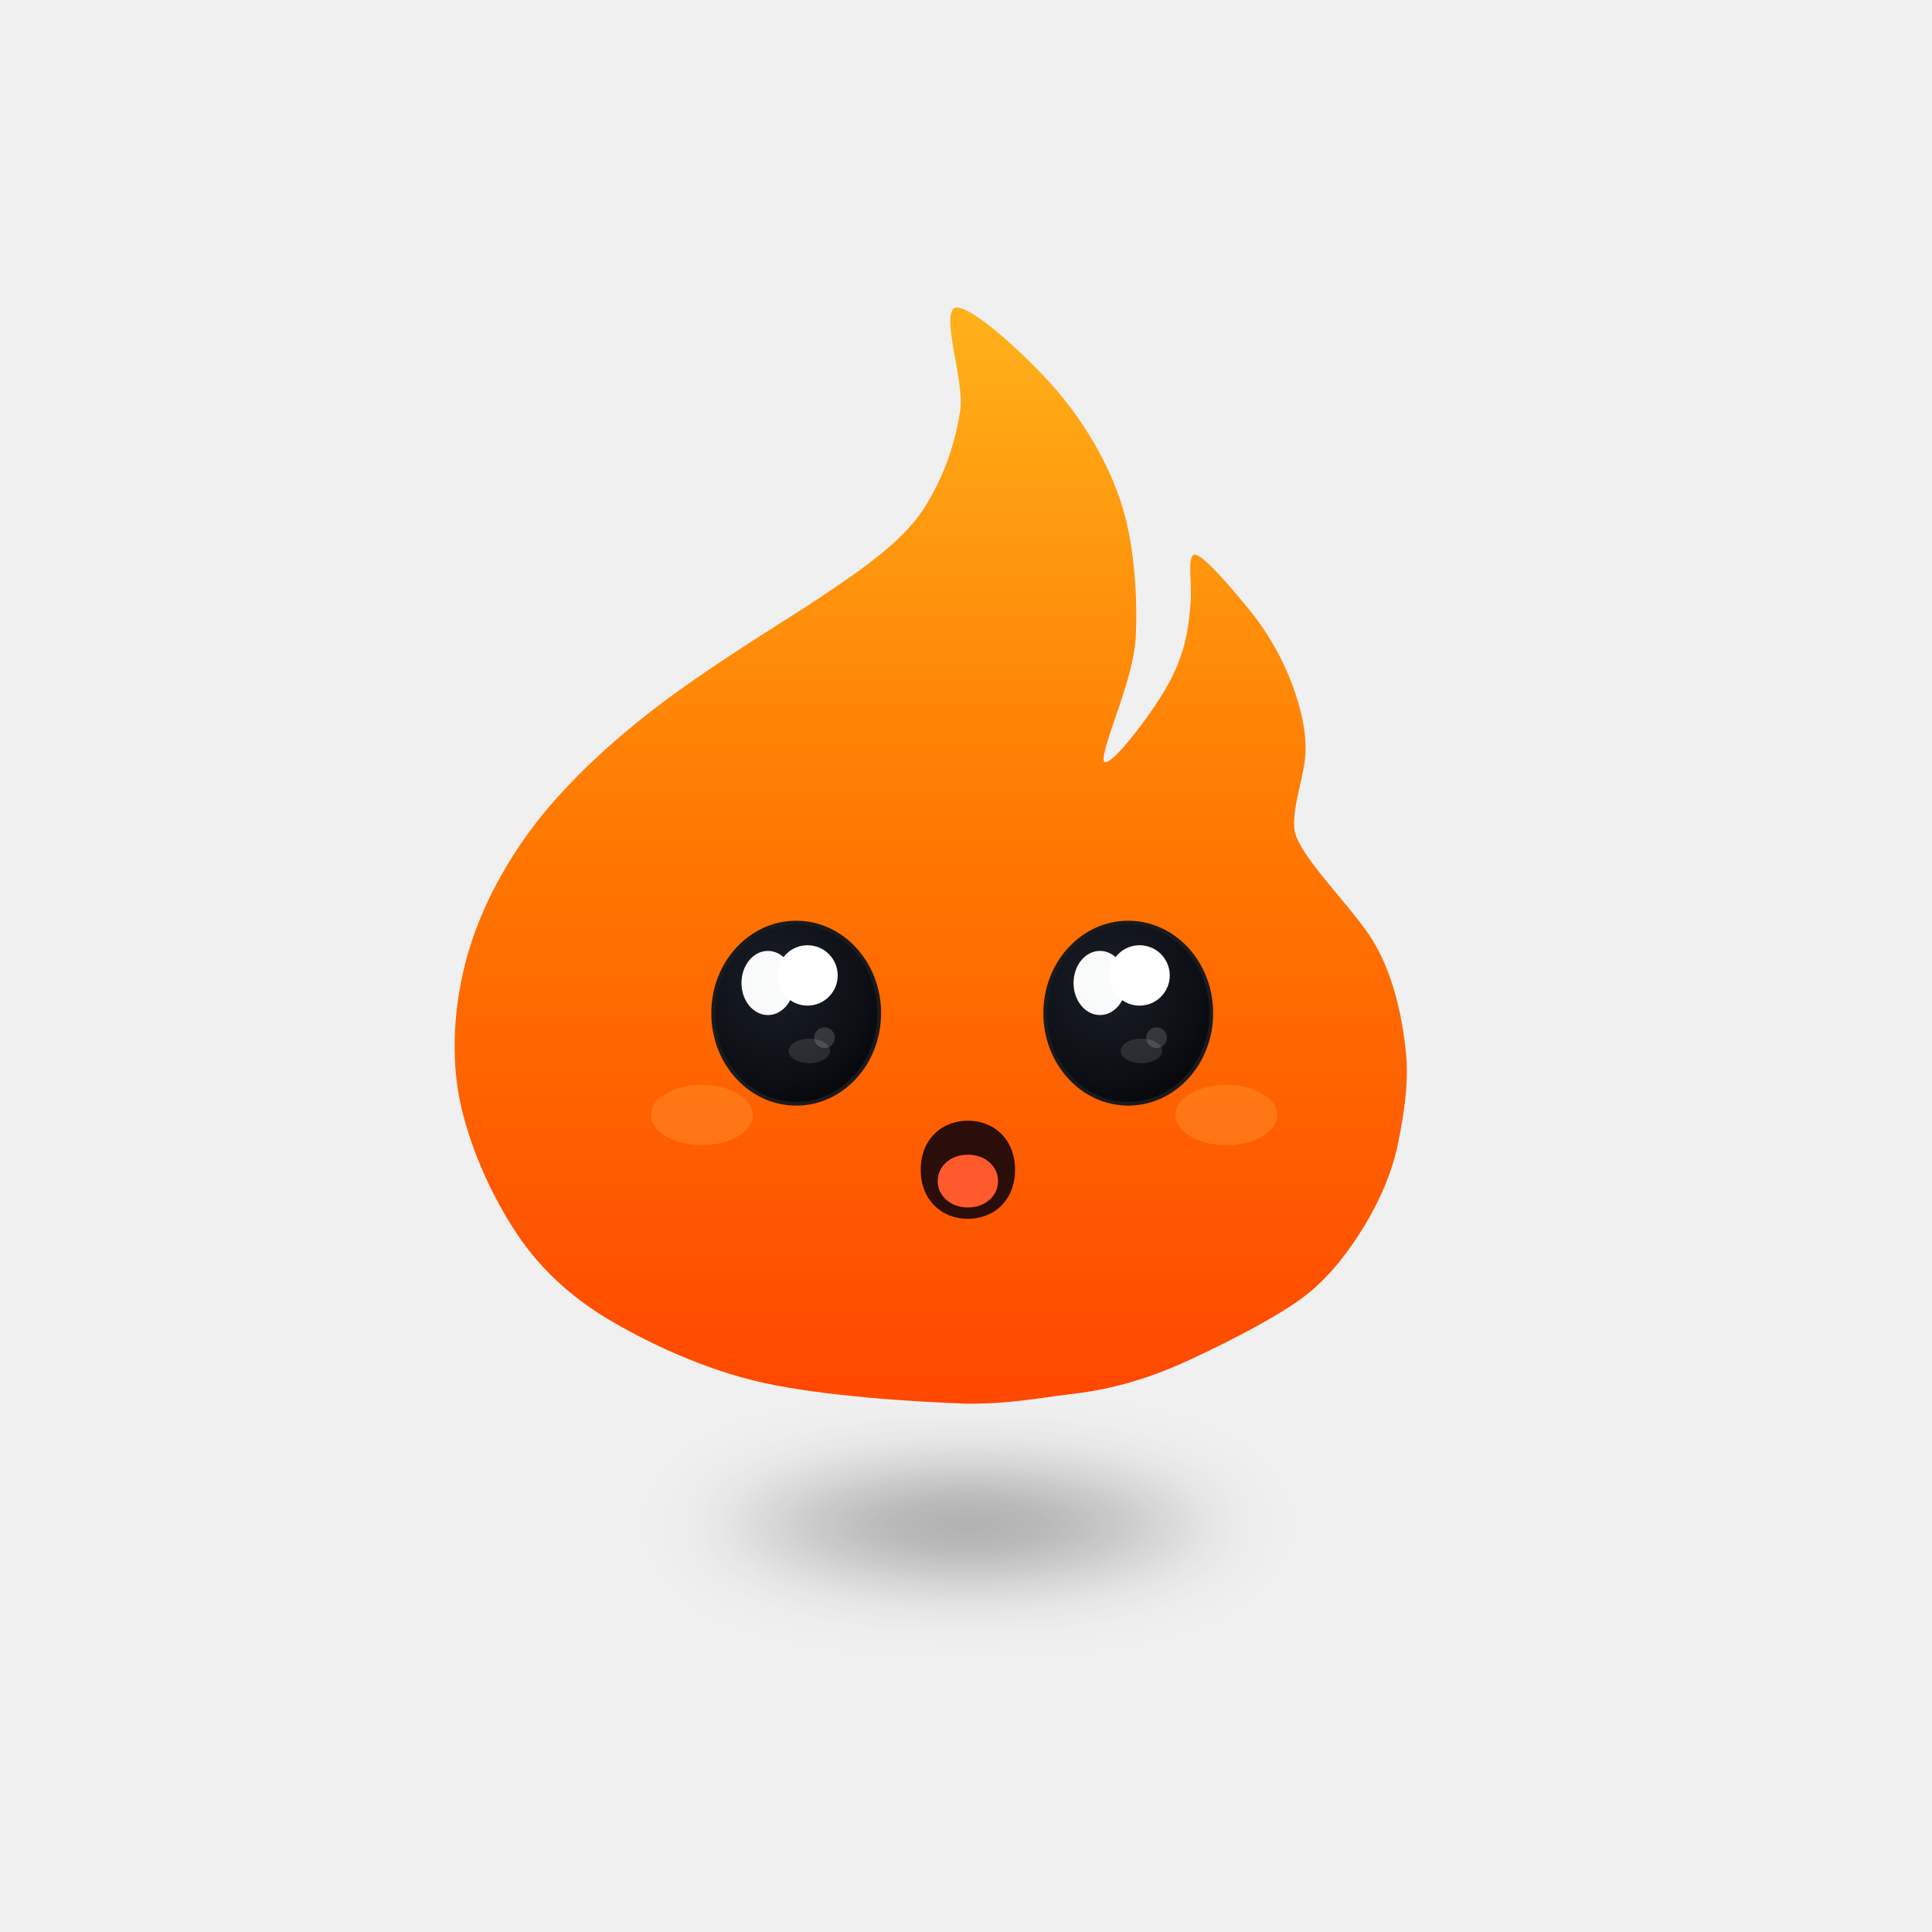
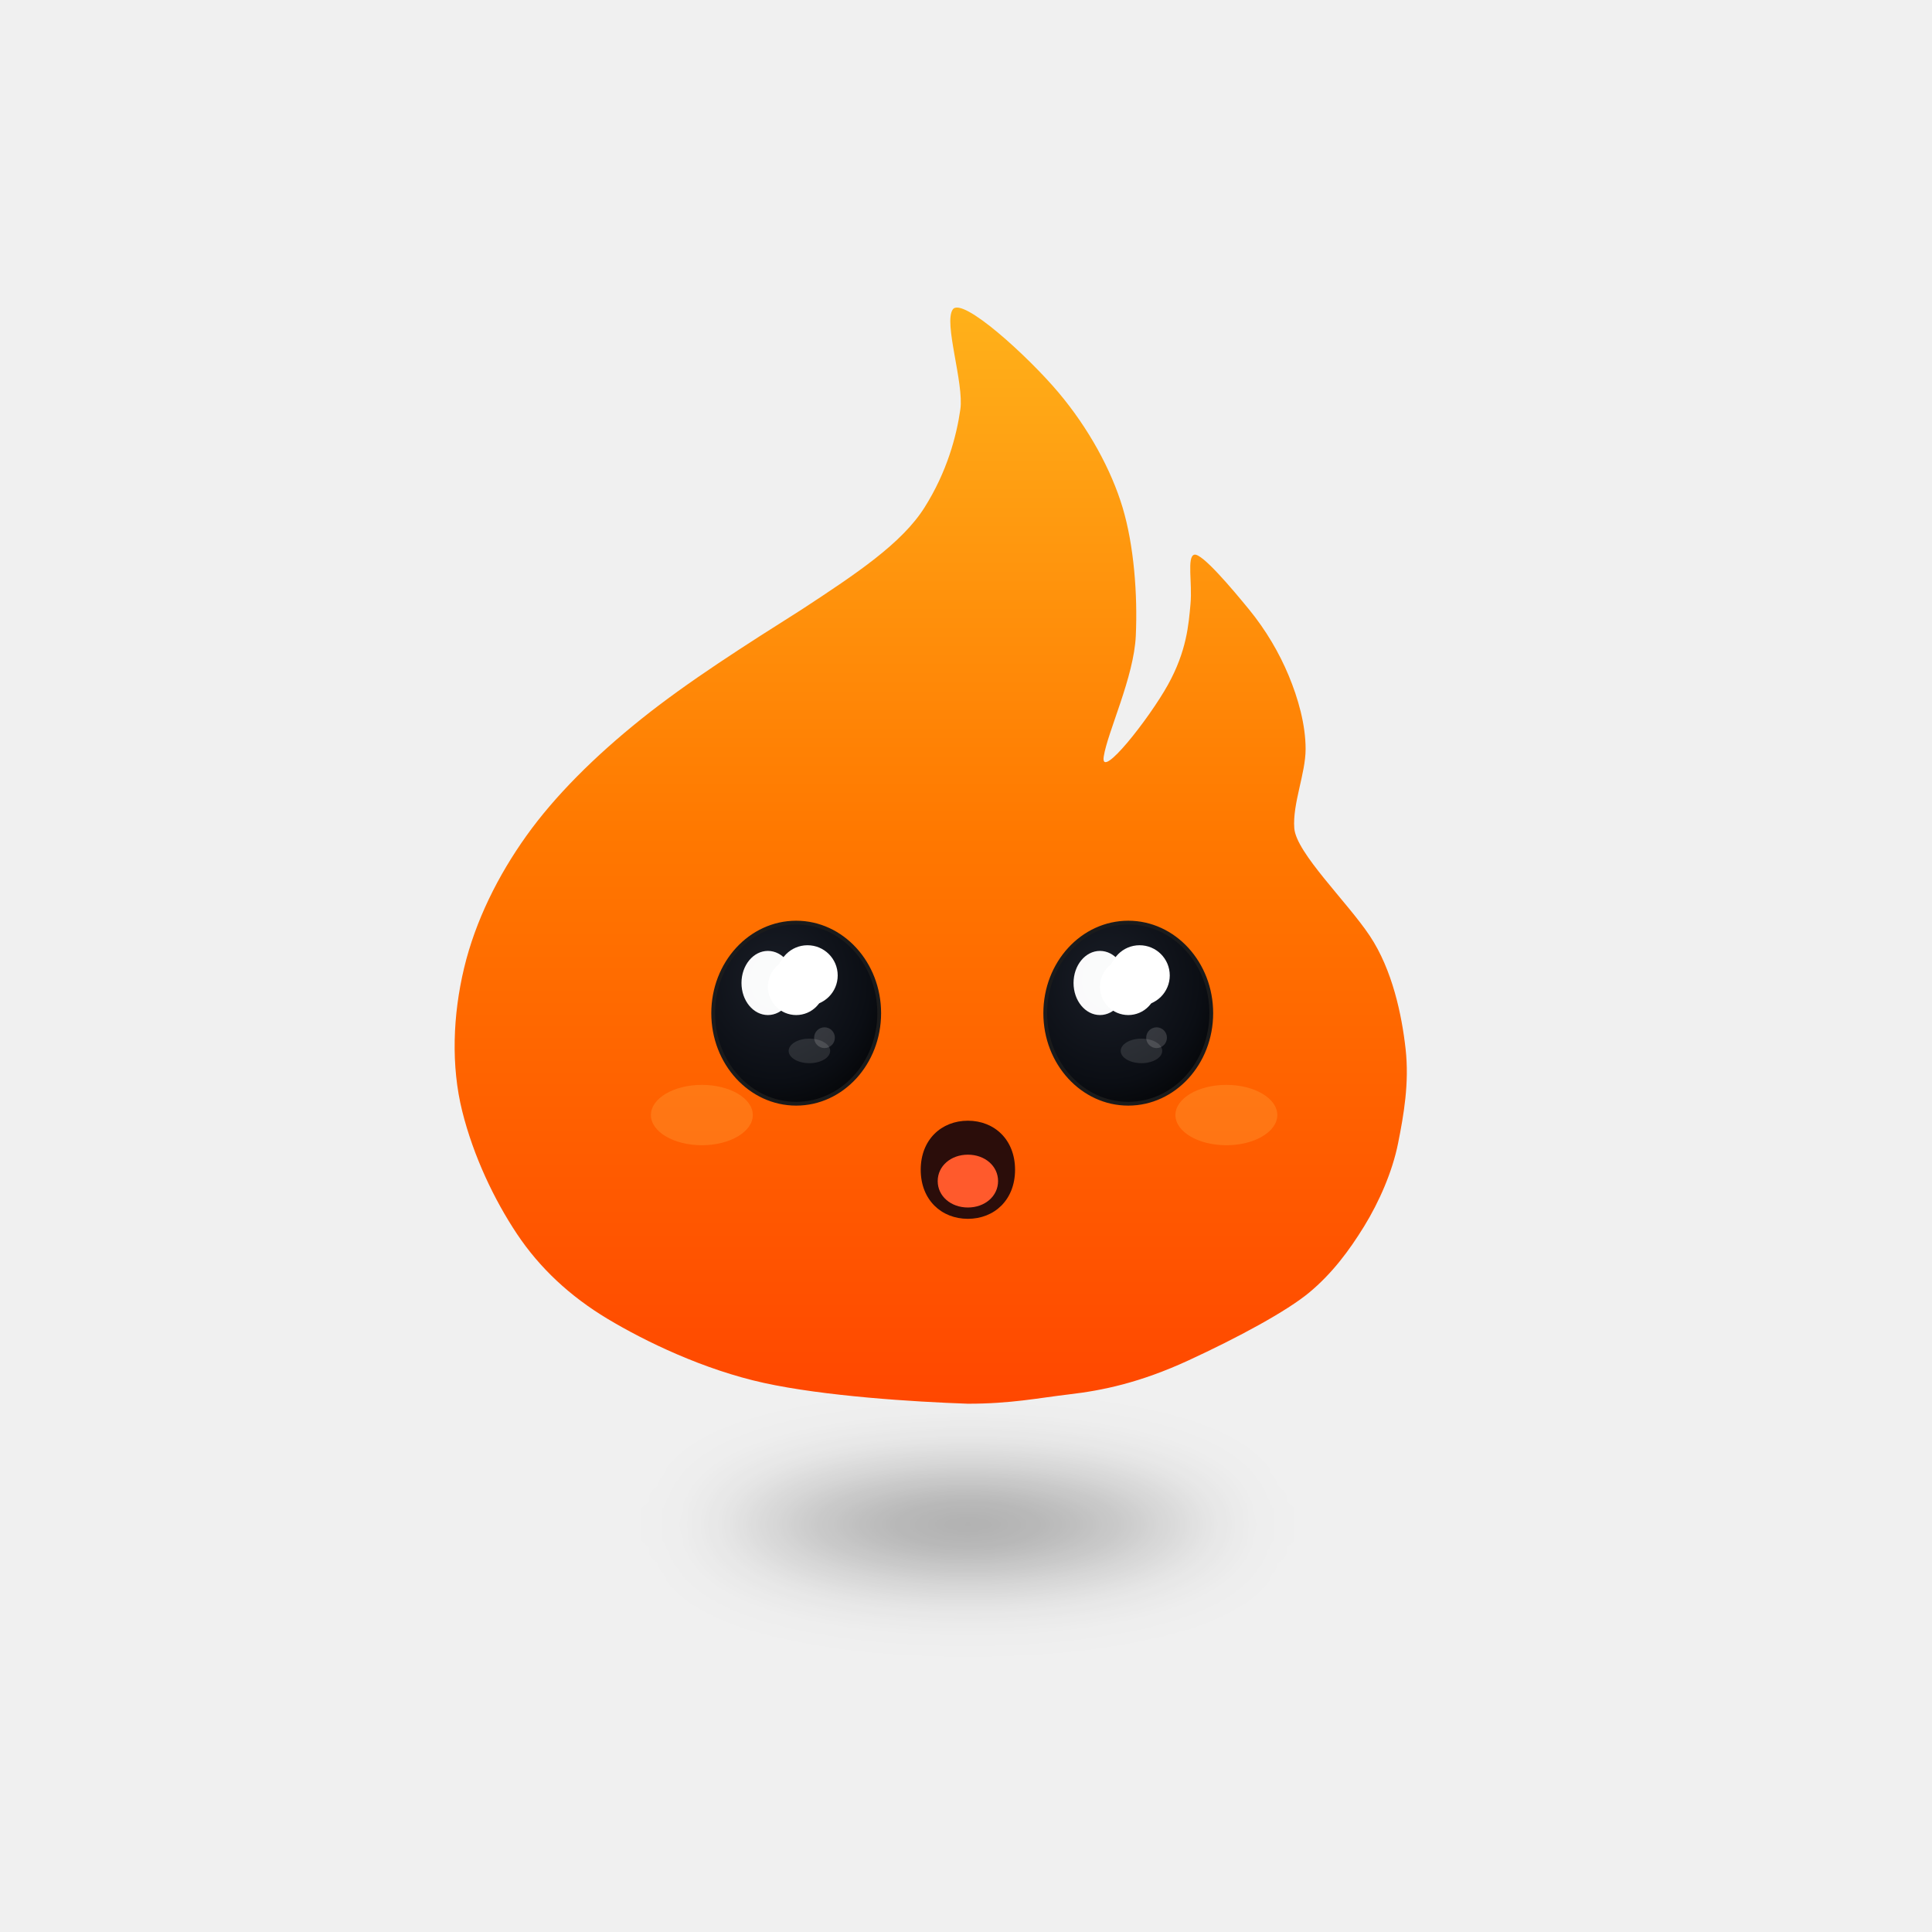
<svg xmlns="http://www.w3.org/2000/svg" viewBox="0 0 1024 1024" width="1024" height="1024" role="img" aria-label="Flame mascot">
  <defs>
    <linearGradient id="flameGrad" x1="512" y1="164" x2="512" y2="744" gradientUnits="userSpaceOnUse">
      <stop offset="0%" stop-color="#FFB11A" />
      <stop offset="48%" stop-color="#FF7800" />
      <stop offset="100%" stop-color="#FF4700" />
    </linearGradient>
    <radialGradient id="eyeGrad" cx="38%" cy="32%" r="75%">
      <stop offset="0%" stop-color="#1A1E27" />
      <stop offset="75%" stop-color="#0B0E14" />
      <stop offset="100%" stop-color="#050608" />
    </radialGradient>
    <radialGradient id="shadowGrad" cx="50%" cy="50%" r="50%">
      <stop offset="0%" stop-color="#000000" stop-opacity="0.48" />
      <stop offset="55%" stop-color="#000000" stop-opacity="0.28" />
      <stop offset="100%" stop-color="#000000" stop-opacity="0" />
    </radialGradient>
    <filter id="shadowBlur" x="-40%" y="-120%" width="180%" height="300%">
      <feGaussianBlur stdDeviation="18" />
    </filter>
  </defs>
-   <g id="ground-shadow">
-     <ellipse cx="513" cy="808" rx="152" ry="38" fill="url(#shadowGrad)" filter="url(#shadowBlur)" opacity="0.78">
-       <animate attributeName="rx" values="152;164;112;152;146;152" keyTimes="0;0.12;0.42;0.72;0.86;1" calcMode="spline" keySplines="0.25 0.8 0.3 1; 0.22 0.9 0.3 1; 0.2 0 0.2 1; 0.2 0.7 0.2 1; 0.2 0.7 0.2 1" dur="1.15s" begin="0s" repeatCount="1" fill="freeze" />
-       <animate attributeName="ry" values="38;42;26;38;36;38" keyTimes="0;0.12;0.42;0.72;0.86;1" calcMode="spline" keySplines="0.25 0.8 0.3 1; 0.22 0.9 0.3 1; 0.2 0 0.2 1; 0.2 0.7 0.2 1; 0.2 0.7 0.2 1" dur="1.15s" begin="0s" repeatCount="1" fill="freeze" />
-       <animate attributeName="opacity" values="0.78;0.88;0.36;0.78;0.7;0.78" keyTimes="0;0.12;0.42;0.72;0.86;1" calcMode="spline" keySplines="0.25 0.8 0.3 1; 0.22 0.9 0.3 1; 0.2 0 0.2 1; 0.2 0.7 0.2 1; 0.2 0.7 0.2 1" dur="1.15s" begin="0s" repeatCount="1" fill="freeze" />
-     </ellipse>
+   <g id="ground-shadow-spawn">
+     <animate attributeName="opacity" values="0;0;1" keyTimes="0;0.34;1" dur="1.65s" begin="0s" repeatCount="1" fill="freeze" />
+     <g id="ground-shadow">
+       <ellipse cx="513" cy="808" rx="152" ry="38" fill="url(#shadowGrad)" filter="url(#shadowBlur)" opacity="0.78">
+         <animate attributeName="rx" values="152;164;112;152;146;152;152" keyTimes="0;0.023;0.081;0.138;0.165;0.192;1" calcMode="spline" keySplines="0.25 0.8 0.3 1; 0.22 0.9 0.3 1; 0.2 0 0.2 1; 0.2 0.7 0.2 1; 0.2 0.7 0.2 1; 0 0 1 1" dur="6s" begin="1.65s" repeatCount="indefinite" />
+         <animate attributeName="ry" values="38;42;26;38;36;38;38" keyTimes="0;0.023;0.081;0.138;0.165;0.192;1" calcMode="spline" keySplines="0.25 0.8 0.3 1; 0.22 0.9 0.3 1; 0.2 0 0.2 1; 0.2 0.7 0.2 1; 0.2 0.7 0.2 1; 0 0 1 1" dur="6s" begin="1.65s" repeatCount="indefinite" />
+         <animate attributeName="opacity" values="0.78;0.88;0.36;0.78;0.7;0.78;0.78" keyTimes="0;0.023;0.081;0.138;0.165;0.192;1" calcMode="spline" keySplines="0.25 0.8 0.3 1; 0.22 0.9 0.3 1; 0.2 0 0.2 1; 0.2 0.7 0.2 1; 0.2 0.7 0.2 1; 0 0 1 1" dur="6s" begin="1.65s" repeatCount="indefinite" />
+       </ellipse>
+     </g>
  </g>
-   <g id="flame-body-motion">
-     <animateTransform attributeName="transform" type="translate" values="0 0; 0 10; 0 -44; 0 4; 0 -8; 0 0" keyTimes="0;0.12;0.42;0.72;0.86;1" calcMode="spline" keySplines="0.25 0.8 0.3 1; 0.22 0.9 0.3 1; 0.2 0 0.2 1; 0.2 0.7 0.2 1; 0.2 0.7 0.2 1" dur="1.15s" begin="0s" repeatCount="1" fill="freeze" />
-     <g transform="translate(513 470)">
-       <g id="flame-body-squish">
-         <animateTransform attributeName="transform" type="scale" values="1 1; 1.04 0.94; 0.96 1.06; 1.02 0.98; 0.99 1.01; 1 1" keyTimes="0;0.12;0.42;0.72;0.86;1" calcMode="spline" keySplines="0.25 0.8 0.3 1; 0.22 0.9 0.3 1; 0.2 0 0.2 1; 0.2 0.7 0.2 1; 0.2 0.7 0.2 1" dur="1.15s" begin="0s" repeatCount="1" fill="freeze" />
-         <g transform="translate(-513 -470)">
-           <path fill="url(#flameGrad)" shape-rendering="geometricPrecision" d="M 513 744           C 484 743, 437 740, 405 733           C 373 726, 342 711, 322 699           C 302 687, 286 672, 274 654           C 262 636, 251 613, 245 589           C 239 565, 240 538, 246 513           C 252 488, 264 464, 279 443           C 294 422, 315 401, 340 381           C 365 361, 395 342, 425 323           C 454 304, 478 288, 490 269           C 502 250, 507 231, 509 217           C 511 203, 500 171, 505 164           C 510 157, 545 189, 561 208           C 577 227, 589 249, 595 269           C 601 289, 603 315, 602 337           C 601 359, 587 388, 585 401           C 583 414, 609 381, 619 363           C 629 345, 630 331, 631 320           C 632 309, 629 295, 633 294           C 637 293, 653 312, 662 323           C 671 334, 678 346, 683 358           C 688 370, 692 384, 692 397           C 692 410, 685 426, 686 439           C 687 452, 714 478, 726 496           C 738 514, 743 538, 745 556           C 747 574, 744 591, 741 606           C 738 621, 731 637, 723 650           C 715 663, 706 675, 694 685           C 682 695, 656 709, 630 721           C 604 733, 584 737, 567 739           C 550 741, 536 744, 513 744 Z" />
-           <g id="face">
-             <g id="eyes">
-               <g id="eye-left">
-                 <animateTransform attributeName="transform" type="translate" dur="8s" begin="0.35s" repeatCount="indefinite" keyTimes="0;0.16;0.24;0.30;0.35;1" values="0 0;0 0;0 -2;0 -2;0 0;0 0" />
-                 <ellipse cx="422" cy="537" rx="44" ry="48" fill="url(#eyeGrad)" stroke="#1B1B1B" stroke-width="2">
-                   <animate attributeName="ry" dur="8s" repeatCount="indefinite" keyTimes="0;0.20;0.22;0.24;0.26;0.28;0.68;0.70;0.72;0.74;0.76;1" values="48;48;28;7;5;48;48;28;7;5;48;48" />
-                 </ellipse>
-                 <circle cx="428" cy="517" r="16" fill="#FFFFFF" opacity="1">
-                   <animate attributeName="opacity" dur="8s" repeatCount="indefinite" keyTimes="0;0.20;0.22;0.24;0.26;0.28;0.68;0.70;0.72;0.74;0.76;1" values="1;1;0.6;0;0;1;1;0.6;0;0;1;1" />
-                   <animate attributeName="r" values="16;16.6;16" dur="2.6s" repeatCount="indefinite" />
-                 </circle>
-                 <ellipse cx="407" cy="521" rx="14" ry="17" fill="#FFFFFF" opacity="0.98">
-                   <animate attributeName="opacity" dur="8s" repeatCount="indefinite" keyTimes="0;0.20;0.22;0.24;0.26;0.28;0.68;0.70;0.72;0.74;0.76;1" values="0.98;0.98;0.6;0;0;0.98;0.98;0.6;0;0;0.98;0.98" />
-                   <animate attributeName="ry" values="17;18.2;16.8;17.4;17" dur="2.6s" repeatCount="indefinite" />
-                   <animate attributeName="cy" values="521;520;521.5;521;521" dur="2.6s" repeatCount="indefinite" />
-                 </ellipse>
-                 <ellipse cx="418" cy="515" rx="6" ry="7.5" fill="#FFFFFF" opacity="0.92">
-                   <animate attributeName="opacity" dur="8s" repeatCount="indefinite" keyTimes="0;0.20;0.22;0.24;0.26;0.28;0.68;0.70;0.72;0.74;0.76;1" values="0.92;0.92;0.55;0;0;0.92;0.92;0.55;0;0;0.92;0.92" />
-                   <animate attributeName="rx" values="6;6.8;5.8;6.2;6" dur="2.1s" repeatCount="indefinite" />
-                   <animate attributeName="ry" values="7.5;8.1;7.1;7.6;7.5" dur="2.1s" repeatCount="indefinite" />
-                 </ellipse>
-                 <circle cx="437" cy="550" r="5.5" fill="#FFFFFF" opacity="0.16">
-                   <animate attributeName="opacity" dur="8s" repeatCount="indefinite" keyTimes="0;0.20;0.22;0.24;0.26;0.28;0.68;0.70;0.72;0.74;0.76;1" values="0.16;0.16;0.10;0;0;0.16;0.16;0.10;0;0;0.16;0.16" />
-                   <animate attributeName="r" values="4.6;6.2;5;5.7;4.6" dur="1.9s" repeatCount="indefinite" />
-                 </circle>
-                 <ellipse cx="429" cy="557" rx="11" ry="6.5" fill="#FFFFFF" opacity="0.12">
-                   <animate attributeName="opacity" dur="8s" repeatCount="indefinite" keyTimes="0;0.20;0.22;0.24;0.26;0.28;0.68;0.70;0.72;0.74;0.76;1" values="0.12;0.12;0.07;0;0;0.12;0.12;0.07;0;0;0.12;0.12" />
-                   <animate attributeName="rx" values="10;12.2;10.4;11.2;10" dur="2.3s" repeatCount="indefinite" />
-                 </ellipse>
+   <g id="flame-spawn-motion">
+     <animateTransform attributeName="transform" type="translate" values="0 780;0 780;0 -190;0 32;0 -10;0 0" keyTimes="0;0.16;0.46;0.72;0.86;1" calcMode="spline" keySplines="0 0 1 1; 0.18 0.92 0.24 1; 0.25 0 0.55 1; 0.2 0.75 0.25 1; 0.2 0.7 0.2 1" dur="1.65s" begin="0s" repeatCount="1" fill="freeze" />
+     <g transform="translate(513 744)">
+       <g id="flame-spawn-squish">
+         <animateTransform attributeName="transform" type="scale" values="1 1;1.24 0.72;0.82 1.28;0.9 1.12;1.08 0.86;1 1" keyTimes="0;0.16;0.46;0.72;0.86;1" calcMode="spline" keySplines="0 0 1 1; 0.18 0.92 0.24 1; 0.25 0 0.55 1; 0.2 0.75 0.25 1; 0.2 0.7 0.2 1" dur="1.65s" begin="0s" repeatCount="1" fill="freeze" />
+         <g transform="translate(-513 -744)">
+           <g id="flame-body-motion">
+             <animateTransform attributeName="transform" type="translate" values="0 0; 0 10; 0 -44; 0 4; 0 -8; 0 0; 0 0" keyTimes="0;0.023;0.081;0.138;0.165;0.192;1" calcMode="spline" keySplines="0.25 0.8 0.3 1; 0.22 0.9 0.3 1; 0.2 0 0.2 1; 0.2 0.7 0.2 1; 0.2 0.7 0.2 1; 0 0 1 1" dur="6s" begin="1.65s" repeatCount="indefinite" />
+             <g transform="translate(513 470)">
+               <g id="flame-body-squish">
+                 <animateTransform attributeName="transform" type="scale" values="1 1; 1.04 0.94; 0.96 1.06; 1.02 0.98; 0.99 1.01; 1 1; 1 1" keyTimes="0;0.023;0.081;0.138;0.165;0.192;1" calcMode="spline" keySplines="0.25 0.8 0.3 1; 0.22 0.9 0.3 1; 0.2 0 0.2 1; 0.2 0.7 0.2 1; 0.2 0.7 0.2 1; 0 0 1 1" dur="6s" begin="1.65s" repeatCount="indefinite" />
+                 <g transform="translate(-513 -470)">
+                   <path fill="url(#flameGrad)" shape-rendering="geometricPrecision" d="M 513 744           C 484 743, 437 740, 405 733           C 373 726, 342 711, 322 699           C 302 687, 286 672, 274 654           C 262 636, 251 613, 245 589           C 239 565, 240 538, 246 513           C 252 488, 264 464, 279 443           C 294 422, 315 401, 340 381           C 365 361, 395 342, 425 323           C 454 304, 478 288, 490 269           C 502 250, 507 231, 509 217           C 511 203, 500 171, 505 164           C 510 157, 545 189, 561 208           C 577 227, 589 249, 595 269           C 601 289, 603 315, 602 337           C 601 359, 587 388, 585 401           C 583 414, 609 381, 619 363           C 629 345, 630 331, 631 320           C 632 309, 629 295, 633 294           C 637 293, 653 312, 662 323           C 671 334, 678 346, 683 358           C 688 370, 692 384, 692 397           C 692 410, 685 426, 686 439           C 687 452, 714 478, 726 496           C 738 514, 743 538, 745 556           C 747 574, 744 591, 741 606           C 738 621, 731 637, 723 650           C 715 663, 706 675, 694 685           C 682 695, 656 709, 630 721           C 604 733, 584 737, 567 739           C 550 741, 536 744, 513 744 Z" />
+                   <g id="face">
+                     <g id="eyes">
+                       <g id="eye-left">
+                         <animateTransform attributeName="transform" type="translate" dur="12s" begin="0s" repeatCount="indefinite" keyTimes="0;0.14;0.28;0.44;0.50;1" values="0 0;0 0;0 -2;0 -2;0 0;0 0" />
+                         <ellipse cx="422" cy="537" rx="44" ry="48" fill="url(#eyeGrad)" stroke="#1B1B1B" stroke-width="2">
+                           <animate attributeName="ry" dur="12s" repeatCount="indefinite" keyTimes="0;0.20;0.22;0.24;0.26;0.28;0.48;0.49;0.50;0.51;0.52;0.78;0.80;0.82;0.84;0.86;1" values="48;48;28;7;5;48;48;28;7;5;48;48;28;7;5;48;48" />
+                         </ellipse>
+                         <g id="eye-left-shine">
+                           <animate attributeName="opacity" dur="12s" repeatCount="indefinite" keyTimes="0;0.50;0.52;1" values="1;1;0;0" />
+                           <circle cx="428" cy="517" r="16" fill="#FFFFFF" opacity="1">
+                             <animate attributeName="opacity" dur="12s" repeatCount="indefinite" keyTimes="0;0.20;0.22;0.24;0.26;0.28;0.68;0.70;0.72;0.74;0.76;1" values="1;1;0.6;0;0;1;1;0.6;0;0;1;1" />
+                             <animate attributeName="r" values="16;16.6;16" dur="2.6s" repeatCount="indefinite" />
+                           </circle>
+                           <ellipse cx="407" cy="521" rx="14" ry="17" fill="#FFFFFF" opacity="0.98">
+                             <animate attributeName="opacity" dur="12s" repeatCount="indefinite" keyTimes="0;0.20;0.22;0.24;0.26;0.28;0.68;0.70;0.72;0.74;0.76;1" values="0.98;0.98;0.6;0;0;0.98;0.98;0.6;0;0;0.98;0.98" />
+                             <animate attributeName="ry" values="17;18.2;16.8;17.4;17" dur="2.6s" repeatCount="indefinite" />
+                             <animate attributeName="cy" values="521;520;521.5;521;521" dur="2.6s" repeatCount="indefinite" />
+                           </ellipse>
+                           <ellipse cx="418" cy="515" rx="6" ry="7.5" fill="#FFFFFF" opacity="0.92">
+                             <animate attributeName="opacity" dur="12s" repeatCount="indefinite" keyTimes="0;0.20;0.22;0.24;0.26;0.28;0.68;0.70;0.72;0.74;0.76;1" values="0.92;0.92;0.55;0;0;0.92;0.92;0.55;0;0;0.92;0.92" />
+                             <animate attributeName="rx" values="6;6.8;5.8;6.2;6" dur="2.1s" repeatCount="indefinite" />
+                             <animate attributeName="ry" values="7.5;8.1;7.1;7.6;7.5" dur="2.1s" repeatCount="indefinite" />
+                           </ellipse>
+                           <circle cx="437" cy="550" r="5.5" fill="#FFFFFF" opacity="0.16">
+                             <animate attributeName="opacity" dur="12s" repeatCount="indefinite" keyTimes="0;0.20;0.22;0.24;0.26;0.28;0.68;0.70;0.72;0.74;0.76;1" values="0.16;0.16;0.10;0;0;0.16;0.16;0.10;0;0;0.16;0.16" />
+                             <animate attributeName="r" values="4.6;6.2;5;5.7;4.6" dur="1.9s" repeatCount="indefinite" />
+                           </circle>
+                           <ellipse cx="429" cy="557" rx="11" ry="6.5" fill="#FFFFFF" opacity="0.12">
+                             <animate attributeName="opacity" dur="12s" repeatCount="indefinite" keyTimes="0;0.20;0.22;0.24;0.26;0.28;0.68;0.70;0.72;0.74;0.76;1" values="0.12;0.12;0.07;0;0;0.12;0.12;0.07;0;0;0.12;0.12" />
+                             <animate attributeName="rx" values="10;12.2;10.4;11.2;10" dur="2.3s" repeatCount="indefinite" />
+                           </ellipse>
+                           <g id="eye-left-sparkle" opacity="0">
+                             <path d="M 428 510 L 428 524" stroke="#FFFFFF" stroke-width="2" stroke-linecap="round" />
+                             <path d="M 421 517 L 435 517" stroke="#FFFFFF" stroke-width="2" stroke-linecap="round" />
+                             <animate attributeName="opacity" dur="12s" repeatCount="indefinite" keyTimes="0;0.38;0.42;0.47;0.50;1" values="0;0;0.85;1;0;0" />
+                           </g>
+                         </g>
+                         <g id="eye-left-look">
+                           <animate attributeName="opacity" dur="12s" repeatCount="indefinite" keyTimes="0;0.50;0.52;1" values="0;0;1;1" />
+                           <animateTransform attributeName="transform" type="translate" dur="12s" begin="0s" repeatCount="indefinite" keyTimes="0;0.50;0.58;0.66;0.72;0.80;0.88;1" values="0 0;0 0;-10 0;-10 0;10 0;10 0;0 0;0 0" calcMode="spline" keySplines="0 0 1 1; 0.2 0.9 0.25 1; 0 0 1 1; 0.2 0.9 0.25 1; 0 0 1 1; 0.22 0.82 0.25 1; 0 0 1 1" />
+                           <circle cx="422" cy="523" r="15" fill="#FFFFFF">
+                             <animate attributeName="opacity" dur="12s" repeatCount="indefinite" keyTimes="0;0.20;0.22;0.24;0.26;0.28;0.48;0.49;0.50;0.51;0.52;0.78;0.80;0.82;0.84;0.86;1" values="1;1;0.55;0;0;1;1;0.55;0;0;1;1;0.55;0;0;1;1" />
+                           </circle>
+                         </g>
+                       </g>
+                       <g id="eye-right">
+                         <animateTransform attributeName="transform" type="translate" dur="12s" begin="0s" repeatCount="indefinite" keyTimes="0;0.14;0.28;0.44;0.50;1" values="0 0;0 0;0 -2;0 -2;0 0;0 0" />
+                         <ellipse cx="598" cy="537" rx="44" ry="48" fill="url(#eyeGrad)" stroke="#1B1B1B" stroke-width="2">
+                           <animate attributeName="ry" dur="12s" repeatCount="indefinite" keyTimes="0;0.20;0.22;0.24;0.26;0.28;0.48;0.49;0.50;0.51;0.52;0.78;0.80;0.82;0.84;0.86;1" values="48;48;28;7;5;48;48;28;7;5;48;48;28;7;5;48;48" />
+                         </ellipse>
+                         <g id="eye-right-shine">
+                           <animate attributeName="opacity" dur="12s" repeatCount="indefinite" keyTimes="0;0.50;0.52;1" values="1;1;0;0" />
+                           <circle cx="604" cy="517" r="16" fill="#FFFFFF" opacity="1">
+                             <animate attributeName="opacity" dur="12s" repeatCount="indefinite" keyTimes="0;0.20;0.22;0.24;0.26;0.28;0.68;0.70;0.72;0.74;0.76;1" values="1;1;0.6;0;0;1;1;0.6;0;0;1;1" />
+                             <animate attributeName="r" values="16;16.6;16" dur="2.8s" repeatCount="indefinite" />
+                           </circle>
+                           <ellipse cx="583" cy="521" rx="14" ry="17" fill="#FFFFFF" opacity="0.98">
+                             <animate attributeName="opacity" dur="12s" repeatCount="indefinite" keyTimes="0;0.20;0.22;0.24;0.26;0.28;0.68;0.70;0.72;0.74;0.76;1" values="0.98;0.98;0.6;0;0;0.98;0.98;0.6;0;0;0.98;0.98" />
+                             <animate attributeName="ry" values="17;18;16.7;17.6;17" dur="2.8s" repeatCount="indefinite" />
+                             <animate attributeName="cy" values="521;520.2;521.4;521;521" dur="2.8s" repeatCount="indefinite" />
+                           </ellipse>
+                           <ellipse cx="594" cy="515" rx="6" ry="7.5" fill="#FFFFFF" opacity="0.92">
+                             <animate attributeName="opacity" dur="12s" repeatCount="indefinite" keyTimes="0;0.20;0.22;0.24;0.26;0.28;0.68;0.70;0.72;0.74;0.76;1" values="0.92;0.92;0.55;0;0;0.92;0.92;0.55;0;0;0.92;0.92" />
+                             <animate attributeName="rx" values="6;6.7;5.9;6.4;6" dur="2.0s" repeatCount="indefinite" />
+                             <animate attributeName="ry" values="7.5;8;7.2;7.7;7.5" dur="2.0s" repeatCount="indefinite" />
+                           </ellipse>
+                           <circle cx="613" cy="550" r="5.5" fill="#FFFFFF" opacity="0.16">
+                             <animate attributeName="opacity" dur="12s" repeatCount="indefinite" keyTimes="0;0.20;0.22;0.24;0.26;0.28;0.68;0.70;0.72;0.74;0.76;1" values="0.16;0.16;0.10;0;0;0.16;0.16;0.10;0;0;0.16;0.16" />
+                             <animate attributeName="r" values="4.7;6.1;5.1;5.6;4.7" dur="2.0s" repeatCount="indefinite" />
+                           </circle>
+                           <ellipse cx="605" cy="557" rx="11" ry="6.5" fill="#FFFFFF" opacity="0.12">
+                             <animate attributeName="opacity" dur="12s" repeatCount="indefinite" keyTimes="0;0.20;0.22;0.24;0.26;0.28;0.68;0.70;0.72;0.74;0.76;1" values="0.12;0.12;0.07;0;0;0.12;0.12;0.07;0;0;0.12;0.12" />
+                             <animate attributeName="rx" values="10;12;10.6;11.3;10" dur="2.4s" repeatCount="indefinite" />
+                           </ellipse>
+                           <g id="eye-right-sparkle" opacity="0">
+                             <path d="M 604 510 L 604 524" stroke="#FFFFFF" stroke-width="2" stroke-linecap="round" />
+                             <path d="M 597 517 L 611 517" stroke="#FFFFFF" stroke-width="2" stroke-linecap="round" />
+                             <animate attributeName="opacity" dur="12s" repeatCount="indefinite" keyTimes="0;0.38;0.42;0.47;0.50;1" values="0;0;0.85;1;0;0" />
+                           </g>
+                         </g>
+                         <g id="eye-right-look">
+                           <animate attributeName="opacity" dur="12s" repeatCount="indefinite" keyTimes="0;0.50;0.52;1" values="0;0;1;1" />
+                           <animateTransform attributeName="transform" type="translate" dur="12s" begin="0s" repeatCount="indefinite" keyTimes="0;0.50;0.58;0.66;0.72;0.80;0.88;1" values="0 0;0 0;-10 0;-10 0;10 0;10 0;0 0;0 0" calcMode="spline" keySplines="0 0 1 1; 0.2 0.9 0.25 1; 0 0 1 1; 0.2 0.9 0.25 1; 0 0 1 1; 0.22 0.82 0.25 1; 0 0 1 1" />
+                           <circle cx="598" cy="523" r="15" fill="#FFFFFF">
+                             <animate attributeName="opacity" dur="12s" repeatCount="indefinite" keyTimes="0;0.20;0.22;0.24;0.26;0.28;0.48;0.49;0.50;0.51;0.52;0.78;0.80;0.82;0.84;0.86;1" values="1;1;0.55;0;0;1;1;0.55;0;0;1;1;0.55;0;0;1;1" />
+                           </circle>
+                         </g>
+                       </g>
+                     </g>
+                     <g id="cheeks">
+                       <ellipse cx="372" cy="591" rx="27" ry="16" fill="#FFA03A" opacity="0.35">
+                         <animate attributeName="fill" dur="12s" begin="0s" repeatCount="indefinite" keyTimes="0;0.14;0.20;0.28;0.44;0.50;1" values="#FFA03A;#FFA03A;#FF8A6A;#FF6B7A;#FF6B7A;#FFA03A;#FFA03A" />
+                         <animate attributeName="opacity" dur="12s" begin="0s" repeatCount="indefinite" keyTimes="0;0.14;0.20;0.28;0.44;0.50;1" values="0.35;0.35;0.55;0.9;0.85;0.35;0.35" />
+                       </ellipse>
+                       <ellipse cx="650" cy="591" rx="27" ry="16" fill="#FFA03A" opacity="0.35">
+                         <animate attributeName="fill" dur="12s" begin="0s" repeatCount="indefinite" keyTimes="0;0.14;0.20;0.28;0.44;0.50;1" values="#FFA03A;#FFA03A;#FF8A6A;#FF6B7A;#FF6B7A;#FFA03A;#FFA03A" />
+                         <animate attributeName="opacity" dur="12s" begin="0s" repeatCount="indefinite" keyTimes="0;0.14;0.20;0.28;0.44;0.50;1" values="0.35;0.35;0.55;0.9;0.85;0.35;0.35" />
+                       </ellipse>
+                     </g>
+                     <g id="mouth" transform="translate(0 20)">
+                       <path fill="#2B0D0A" d="M 488 600 C 488 584, 499 574, 513 574 C 527 574, 538 584, 538 600 C 538 616, 527 626, 513 626 C 499 626, 488 616, 488 600 Z">
+                         <animate attributeName="d" dur="12s" begin="0s" repeatCount="indefinite" keyTimes="0;0.14;0.20;0.28;0.44;0.50;1" calcMode="spline" keySplines="0.42 0 0.58 1; 0.42 0 0.58 1; 0.42 0 0.58 1; 0.42 0 0.58 1; 0.42 0 0.58 1; 0.42 0 0.58 1" values="                     M 488 600 C 488 584, 499 574, 513 574 C 527 574, 538 584, 538 600 C 538 616, 527 626, 513 626 C 499 626, 488 616, 488 600 Z;                     M 488 600 C 488 584, 499 574, 513 574 C 527 574, 538 584, 538 600 C 538 616, 527 626, 513 626 C 499 626, 488 616, 488 600 Z;                     M 480 600 C 480 586, 495 576, 513 576 C 531 576, 546 586, 546 600 C 546 614, 531 624, 513 624 C 495 624, 480 614, 480 600 Z;                     M 462 600 C 470 618, 492 632, 513 632 C 534 632, 556 618, 564 600 C 549 606, 531 609, 513 609 C 495 609, 477 606, 462 600 Z;                     M 462 600 C 470 618, 492 632, 513 632 C 534 632, 556 618, 564 600 C 549 606, 531 609, 513 609 C 495 609, 477 606, 462 600 Z;                     M 488 600 C 488 584, 499 574, 513 574 C 527 574, 538 584, 538 600 C 538 616, 527 626, 513 626 C 499 626, 488 616, 488 600 Z;                     M 488 600 C 488 584, 499 574, 513 574 C 527 574, 538 584, 538 600 C 538 616, 527 626, 513 626 C 499 626, 488 616, 488 600 Z" />
+                       </path>
+                       <path fill="#FF5A2C" d="M 497 606 C 497 598, 504 592, 513 592 C 522 592, 529 598, 529 606 C 529 614, 522 620, 513 620 C 504 620, 497 614, 497 606 Z">
+                         <animate attributeName="d" dur="12s" begin="0s" repeatCount="indefinite" keyTimes="0;0.14;0.20;0.28;0.44;0.50;1" calcMode="spline" keySplines="0.42 0 0.58 1; 0.42 0 0.58 1; 0.42 0 0.58 1; 0.42 0 0.58 1; 0.42 0 0.58 1; 0.42 0 0.58 1" values="                     M 497 606 C 497 598, 504 592, 513 592 C 522 592, 529 598, 529 606 C 529 614, 522 620, 513 620 C 504 620, 497 614, 497 606 Z;                     M 497 606 C 497 598, 504 592, 513 592 C 522 592, 529 598, 529 606 C 529 614, 522 620, 513 620 C 504 620, 497 614, 497 606 Z;                     M 491 606 C 491 599, 501 594, 513 594 C 525 594, 535 599, 535 606 C 535 613, 525 618, 513 618 C 501 618, 491 613, 491 606 Z;                     M 484 611 C 492 621, 503 627, 513 627 C 523 627, 534 621, 542 611 C 533 605, 523 602, 513 602 C 503 602, 493 605, 484 611 Z;                     M 484 611 C 492 621, 503 627, 513 627 C 523 627, 534 621, 542 611 C 533 605, 523 602, 513 602 C 503 602, 493 605, 484 611 Z;                     M 497 606 C 497 598, 504 592, 513 592 C 522 592, 529 598, 529 606 C 529 614, 522 620, 513 620 C 504 620, 497 614, 497 606 Z;                     M 497 606 C 497 598, 504 592, 513 592 C 522 592, 529 598, 529 606 C 529 614, 522 620, 513 620 C 504 620, 497 614, 497 606 Z" />
+                       </path>
+                     </g>
+                   </g>
+                 </g>
              </g>
-               <g id="eye-right">
-                 <animateTransform attributeName="transform" type="translate" dur="8s" begin="0.35s" repeatCount="indefinite" keyTimes="0;0.16;0.24;0.30;0.35;1" values="0 0;0 0;0 -2;0 -2;0 0;0 0" />
-                 <ellipse cx="598" cy="537" rx="44" ry="48" fill="url(#eyeGrad)" stroke="#1B1B1B" stroke-width="2">
-                   <animate attributeName="ry" dur="8s" repeatCount="indefinite" keyTimes="0;0.20;0.22;0.24;0.26;0.28;0.68;0.70;0.72;0.74;0.76;1" values="48;48;28;7;5;48;48;28;7;5;48;48" />
-                 </ellipse>
-                 <circle cx="604" cy="517" r="16" fill="#FFFFFF" opacity="1">
-                   <animate attributeName="opacity" dur="8s" repeatCount="indefinite" keyTimes="0;0.20;0.22;0.24;0.26;0.28;0.68;0.70;0.72;0.74;0.76;1" values="1;1;0.6;0;0;1;1;0.6;0;0;1;1" />
-                   <animate attributeName="r" values="16;16.6;16" dur="2.8s" repeatCount="indefinite" />
-                 </circle>
-                 <ellipse cx="583" cy="521" rx="14" ry="17" fill="#FFFFFF" opacity="0.98">
-                   <animate attributeName="opacity" dur="8s" repeatCount="indefinite" keyTimes="0;0.20;0.22;0.24;0.26;0.28;0.68;0.70;0.72;0.74;0.76;1" values="0.98;0.98;0.6;0;0;0.98;0.98;0.6;0;0;0.98;0.98" />
-                   <animate attributeName="ry" values="17;18;16.7;17.6;17" dur="2.8s" repeatCount="indefinite" />
-                   <animate attributeName="cy" values="521;520.2;521.4;521;521" dur="2.8s" repeatCount="indefinite" />
-                 </ellipse>
-                 <ellipse cx="594" cy="515" rx="6" ry="7.5" fill="#FFFFFF" opacity="0.92">
-                   <animate attributeName="opacity" dur="8s" repeatCount="indefinite" keyTimes="0;0.20;0.22;0.24;0.26;0.28;0.68;0.70;0.72;0.74;0.76;1" values="0.92;0.92;0.55;0;0;0.92;0.92;0.55;0;0;0.92;0.92" />
-                   <animate attributeName="rx" values="6;6.7;5.9;6.4;6" dur="2.0s" repeatCount="indefinite" />
-                   <animate attributeName="ry" values="7.5;8;7.2;7.7;7.5" dur="2.0s" repeatCount="indefinite" />
-                 </ellipse>
-                 <circle cx="613" cy="550" r="5.5" fill="#FFFFFF" opacity="0.16">
-                   <animate attributeName="opacity" dur="8s" repeatCount="indefinite" keyTimes="0;0.20;0.22;0.24;0.26;0.28;0.68;0.70;0.72;0.74;0.76;1" values="0.16;0.16;0.10;0;0;0.16;0.16;0.10;0;0;0.16;0.16" />
-                   <animate attributeName="r" values="4.7;6.1;5.1;5.6;4.7" dur="2.0s" repeatCount="indefinite" />
-                 </circle>
-                 <ellipse cx="605" cy="557" rx="11" ry="6.5" fill="#FFFFFF" opacity="0.12">
-                   <animate attributeName="opacity" dur="8s" repeatCount="indefinite" keyTimes="0;0.20;0.22;0.24;0.26;0.28;0.68;0.70;0.72;0.74;0.76;1" values="0.12;0.12;0.07;0;0;0.12;0.12;0.07;0;0;0.12;0.12" />
-                   <animate attributeName="rx" values="10;12;10.6;11.3;10" dur="2.4s" repeatCount="indefinite" />
-                 </ellipse>
-               </g>
-             </g>
-             <g id="cheeks">
-               <ellipse cx="372" cy="591" rx="27" ry="16" fill="#FFA03A" opacity="0.35">
-                 <animate attributeName="fill" dur="8s" begin="0.35s" repeatCount="indefinite" keyTimes="0;0.10;0.16;0.24;0.28;0.35;1" values="#FFA03A;#FFA03A;#FF8A6A;#FF6B7A;#FF6B7A;#FFA03A;#FFA03A" />
-                 <animate attributeName="opacity" dur="8s" begin="0.35s" repeatCount="indefinite" keyTimes="0;0.10;0.16;0.24;0.28;0.35;1" values="0.35;0.35;0.55;0.9;0.85;0.35;0.35" />
-               </ellipse>
-               <ellipse cx="650" cy="591" rx="27" ry="16" fill="#FFA03A" opacity="0.35">
-                 <animate attributeName="fill" dur="8s" begin="0.40s" repeatCount="indefinite" keyTimes="0;0.10;0.16;0.24;0.28;0.35;1" values="#FFA03A;#FFA03A;#FF8A6A;#FF6B7A;#FF6B7A;#FFA03A;#FFA03A" />
-                 <animate attributeName="opacity" dur="8s" begin="0.40s" repeatCount="indefinite" keyTimes="0;0.10;0.16;0.24;0.28;0.35;1" values="0.35;0.35;0.55;0.9;0.85;0.35;0.35" />
-               </ellipse>
-             </g>
-             <g id="mouth" transform="translate(0 20)">
-               <path fill="#2B0D0A" d="M 488 600 C 488 584, 499 574, 513 574 C 527 574, 538 584, 538 600 C 538 616, 527 626, 513 626 C 499 626, 488 616, 488 600 Z">
-                 <animate attributeName="d" dur="8s" begin="0.35s" repeatCount="indefinite" keyTimes="0;0.10;0.16;0.24;0.28;0.35;1" calcMode="spline" keySplines="0.42 0 0.58 1; 0.42 0 0.58 1; 0.42 0 0.58 1; 0.42 0 0.58 1; 0.42 0 0.58 1; 0.42 0 0.58 1" values="                     M 488 600 C 488 584, 499 574, 513 574 C 527 574, 538 584, 538 600 C 538 616, 527 626, 513 626 C 499 626, 488 616, 488 600 Z;                     M 488 600 C 488 584, 499 574, 513 574 C 527 574, 538 584, 538 600 C 538 616, 527 626, 513 626 C 499 626, 488 616, 488 600 Z;                     M 480 600 C 480 586, 495 576, 513 576 C 531 576, 546 586, 546 600 C 546 614, 531 624, 513 624 C 495 624, 480 614, 480 600 Z;                     M 462 600 C 470 618, 492 632, 513 632 C 534 632, 556 618, 564 600 C 549 606, 531 609, 513 609 C 495 609, 477 606, 462 600 Z;                     M 462 600 C 470 618, 492 632, 513 632 C 534 632, 556 618, 564 600 C 549 606, 531 609, 513 609 C 495 609, 477 606, 462 600 Z;                     M 488 600 C 488 584, 499 574, 513 574 C 527 574, 538 584, 538 600 C 538 616, 527 626, 513 626 C 499 626, 488 616, 488 600 Z;                     M 488 600 C 488 584, 499 574, 513 574 C 527 574, 538 584, 538 600 C 538 616, 527 626, 513 626 C 499 626, 488 616, 488 600 Z" />
-               </path>
-               <path fill="#FF5A2C" d="M 497 606 C 497 598, 504 592, 513 592 C 522 592, 529 598, 529 606 C 529 614, 522 620, 513 620 C 504 620, 497 614, 497 606 Z">
-                 <animate attributeName="d" dur="8s" begin="0.35s" repeatCount="indefinite" keyTimes="0;0.10;0.16;0.24;0.28;0.35;1" calcMode="spline" keySplines="0.42 0 0.58 1; 0.42 0 0.58 1; 0.42 0 0.58 1; 0.42 0 0.58 1; 0.42 0 0.58 1; 0.42 0 0.58 1" values="                     M 497 606 C 497 598, 504 592, 513 592 C 522 592, 529 598, 529 606 C 529 614, 522 620, 513 620 C 504 620, 497 614, 497 606 Z;                     M 497 606 C 497 598, 504 592, 513 592 C 522 592, 529 598, 529 606 C 529 614, 522 620, 513 620 C 504 620, 497 614, 497 606 Z;                     M 491 606 C 491 599, 501 594, 513 594 C 525 594, 535 599, 535 606 C 535 613, 525 618, 513 618 C 501 618, 491 613, 491 606 Z;                     M 484 611 C 492 621, 503 627, 513 627 C 523 627, 534 621, 542 611 C 533 605, 523 602, 513 602 C 503 602, 493 605, 484 611 Z;                     M 484 611 C 492 621, 503 627, 513 627 C 523 627, 534 621, 542 611 C 533 605, 523 602, 513 602 C 503 602, 493 605, 484 611 Z;                     M 497 606 C 497 598, 504 592, 513 592 C 522 592, 529 598, 529 606 C 529 614, 522 620, 513 620 C 504 620, 497 614, 497 606 Z;                     M 497 606 C 497 598, 504 592, 513 592 C 522 592, 529 598, 529 606 C 529 614, 522 620, 513 620 C 504 620, 497 614, 497 606 Z" />
-               </path>
            </g>
          </g>
        </g>
      </g>
    </g>
  </g>
</svg>
